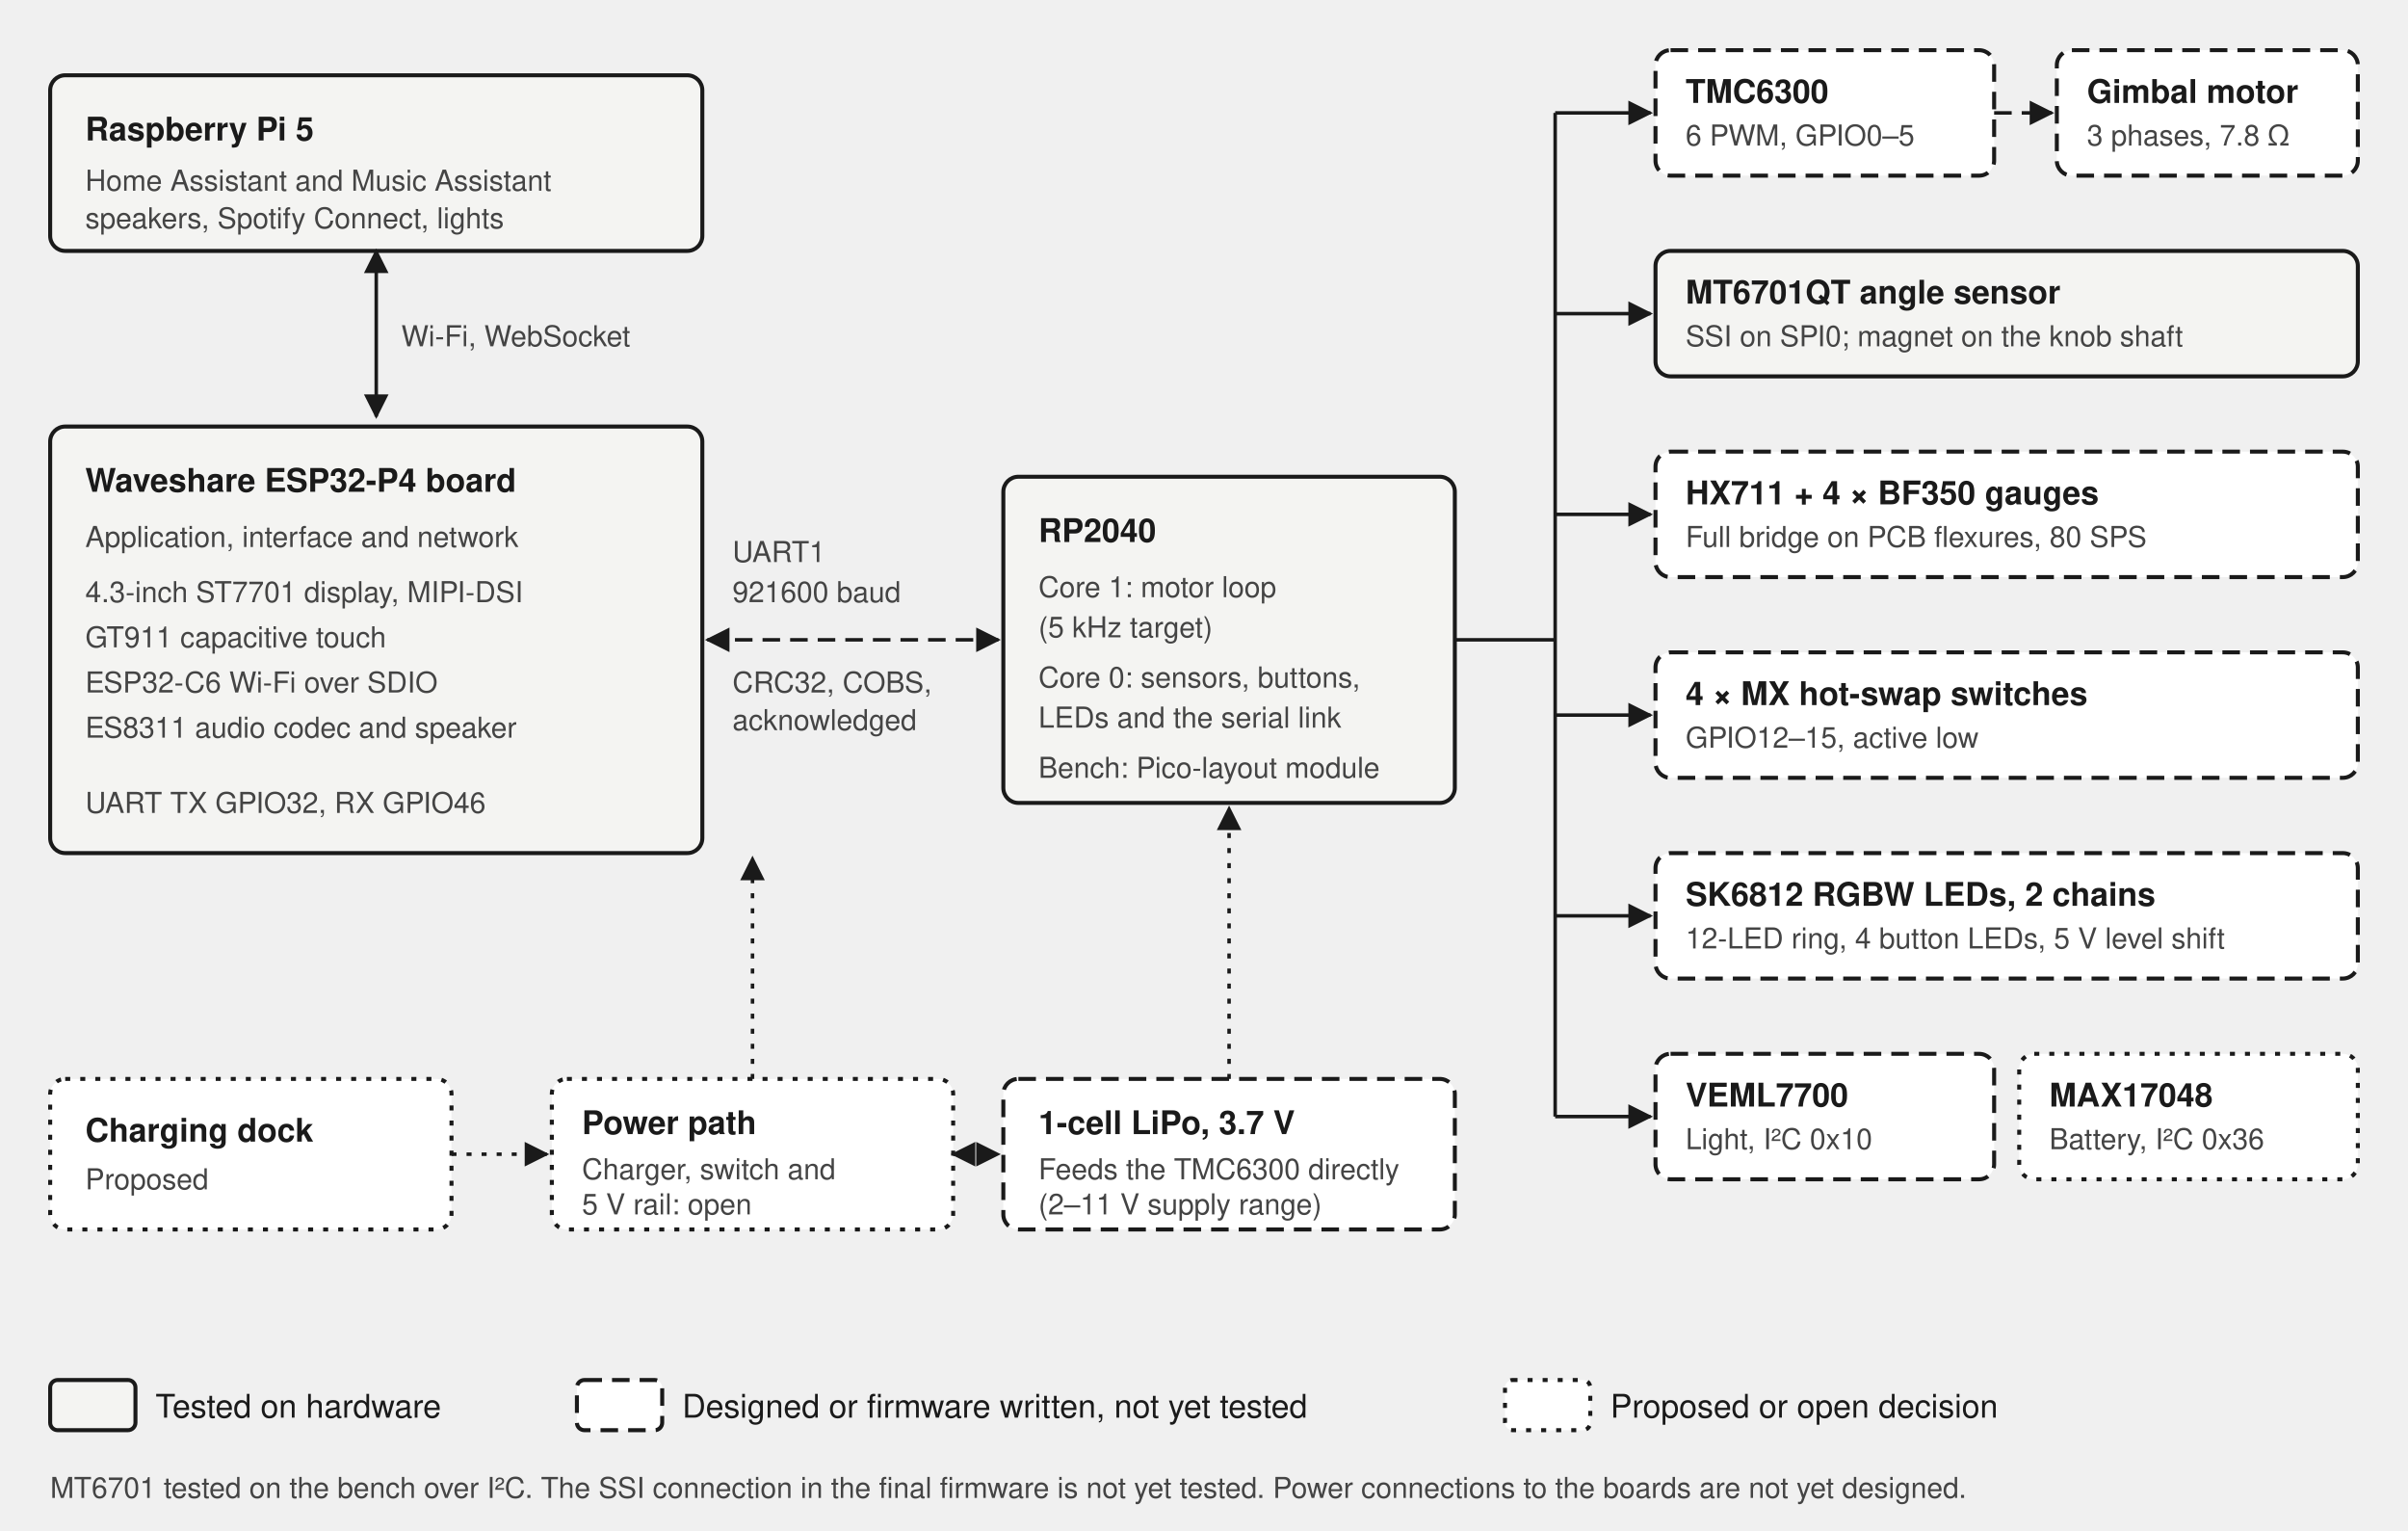
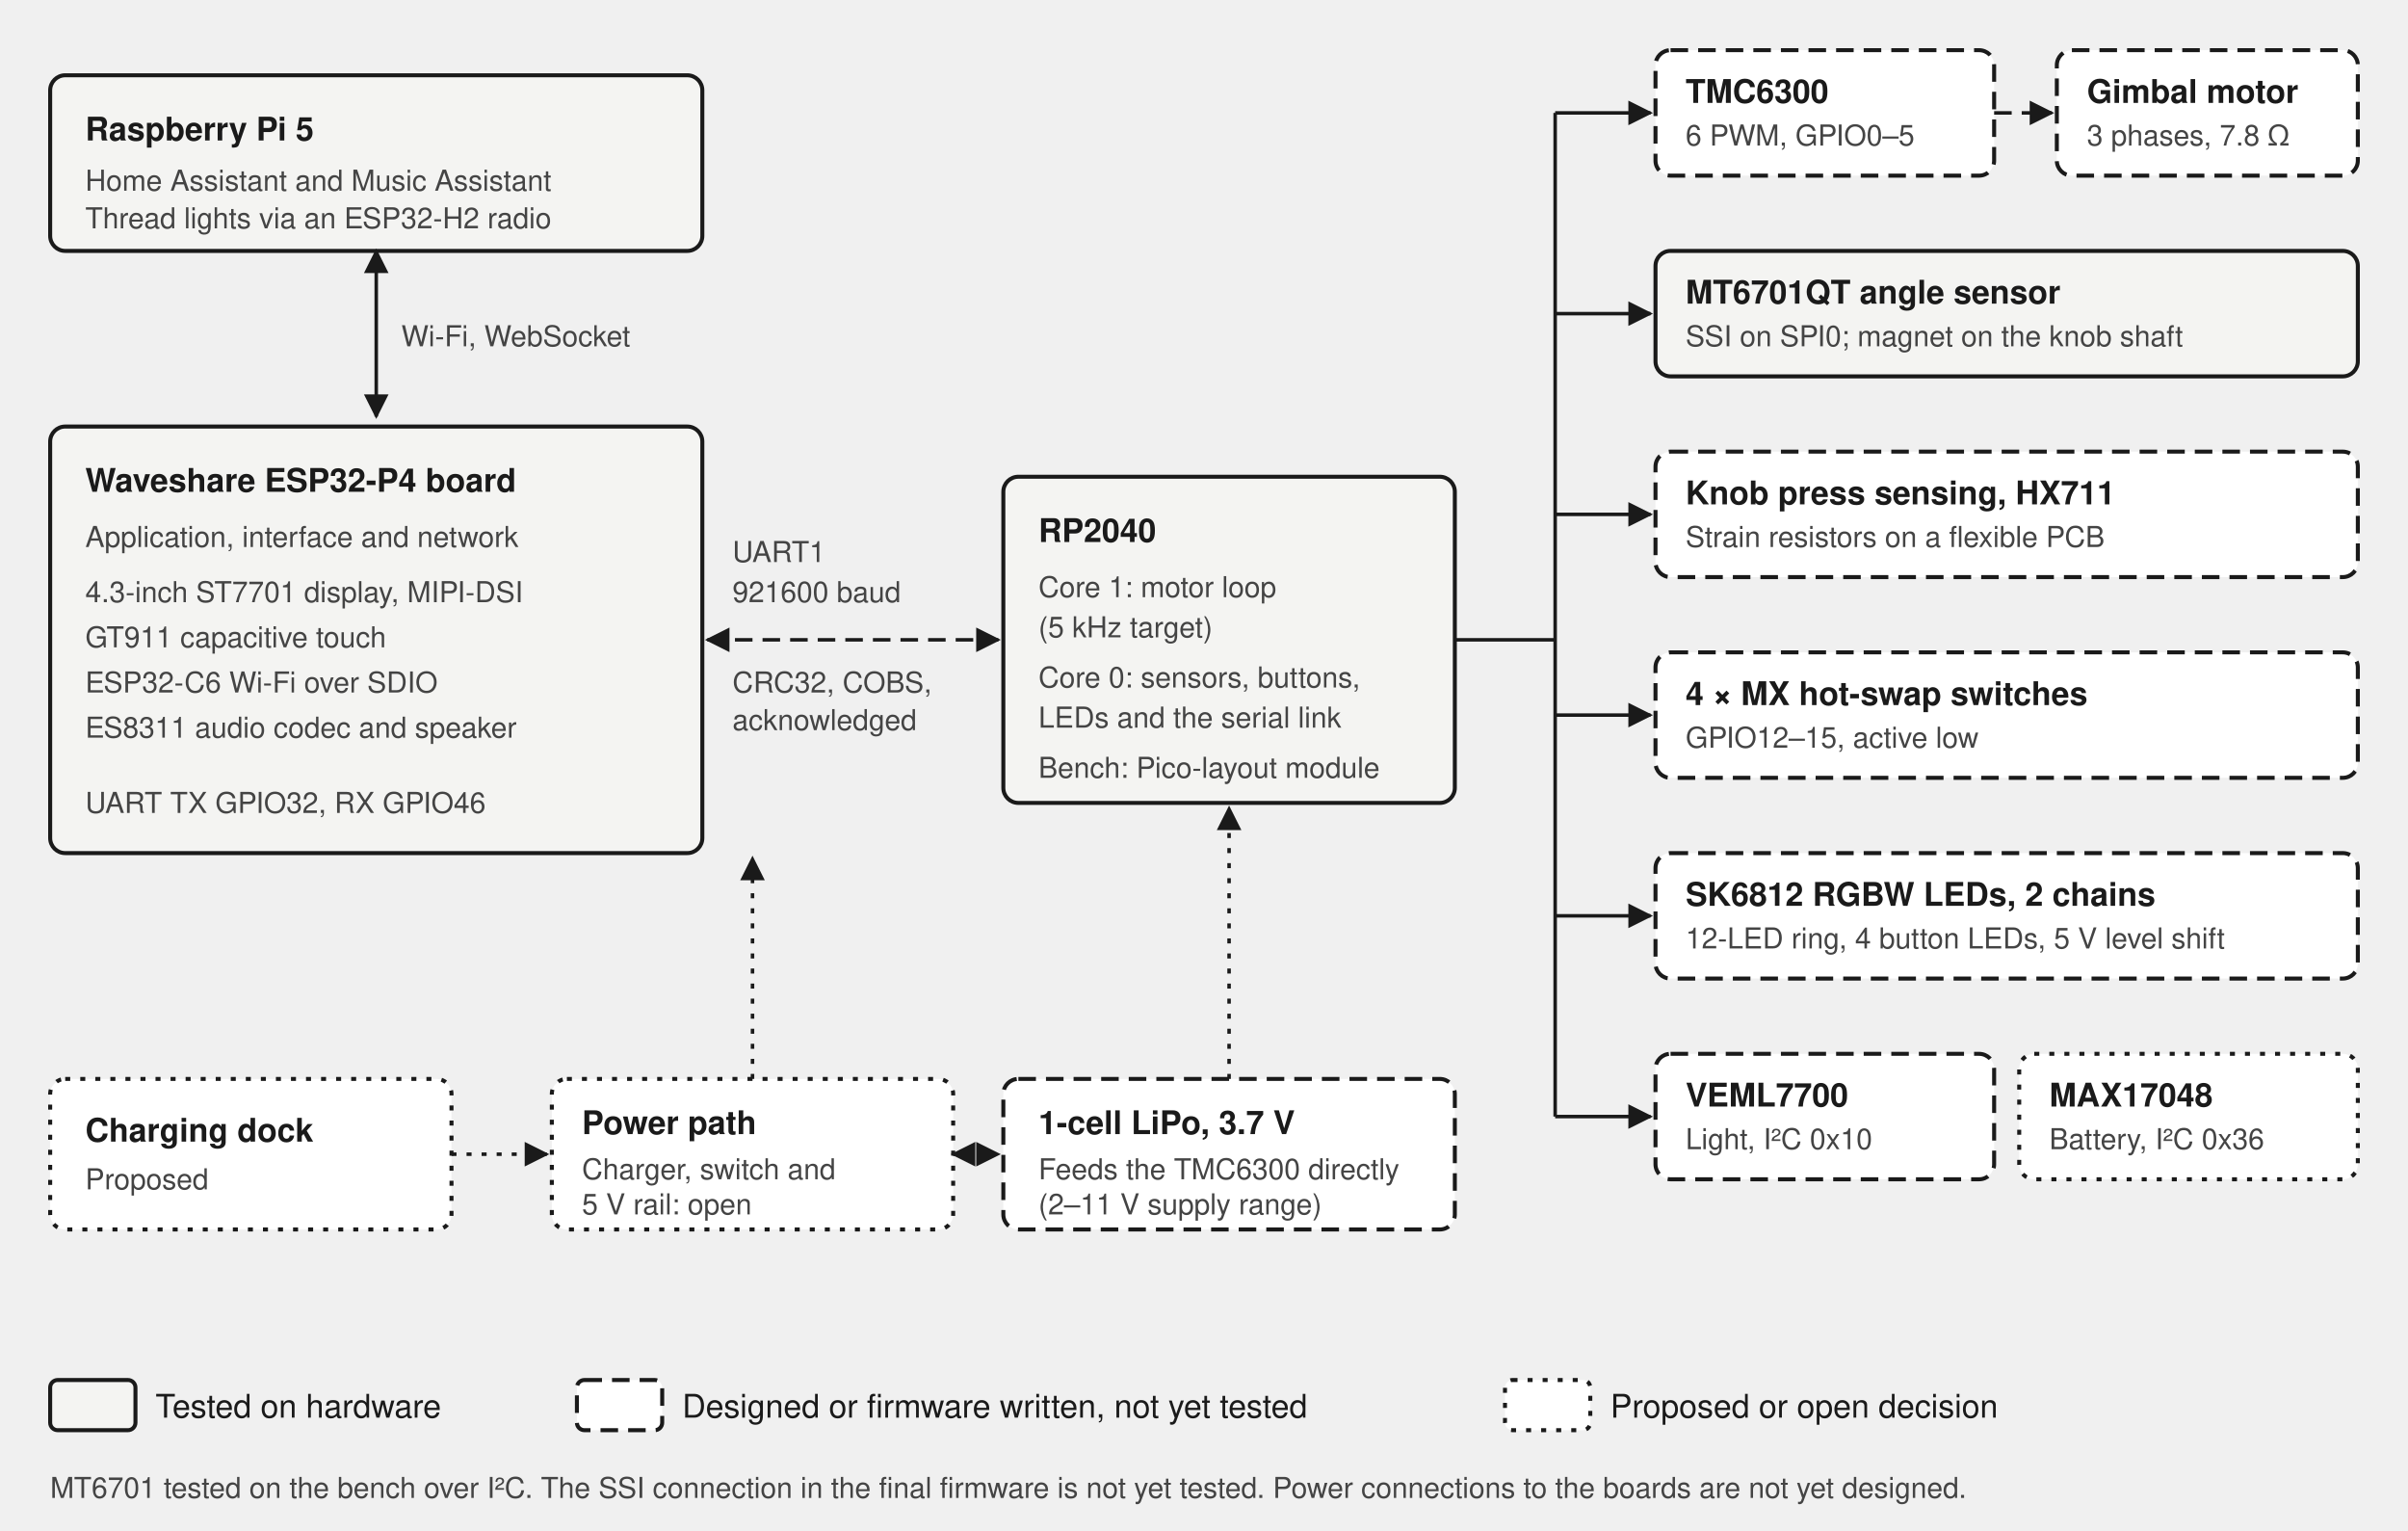
<svg xmlns="http://www.w3.org/2000/svg" viewBox="0 0 960 610" font-family="Helvetica, Arial, sans-serif" font-size="13" fill="#1a1a1a">
  <defs>
    <marker id="a" viewBox="0 0 10 10" refX="9" refY="5" markerWidth="7" markerHeight="7" orient="auto-start-reverse">
      <path d="M0 0L10 5L0 10z" fill="#1a1a1a" />
    </marker>
    <style>
      .t{stroke:#1a1a1a;stroke-width:1.6;fill:#f4f4f2}
      .d{stroke:#1a1a1a;stroke-width:1.6;fill:#fff;stroke-dasharray:7 4}
      .p{stroke:#1a1a1a;stroke-width:1.6;fill:#fff;stroke-dasharray:2 4}
      .l{stroke:#1a1a1a;stroke-width:1.4;fill:none}
      .ld{stroke:#1a1a1a;stroke-width:1.4;fill:none;stroke-dasharray:7 4}
      .lp{stroke:#1a1a1a;stroke-width:1.4;fill:none;stroke-dasharray:2 4}
      .b{font-weight:700}
      .s{font-size:11.5px;fill:#444}
    </style>
  </defs>
  <rect class="t" x="20" y="30" width="260" height="70" rx="6" />
  <text x="34" y="56" class="b">Raspberry Pi 5</text>
  <text x="34" y="76" class="s">Home Assistant and Music Assistant</text>
-   <text x="34" y="91" class="s">speakers, Spotify Connect, lights</text>
+   <text x="34" y="91" class="s">Thread lights via an ESP32-H2 radio</text>
  <path class="l" d="M150 100V166" marker-start="url(#a)" marker-end="url(#a)" />
  <text x="160" y="138" class="s">Wi-Fi, WebSocket</text>
  <rect class="t" x="20" y="170" width="260" height="170" rx="6" />
  <text x="34" y="196" class="b">Waveshare ESP32-P4 board</text>
  <text x="34" y="218" class="s">Application, interface and network</text>
  <text x="34" y="240" class="s">4.3-inch ST7701 display, MIPI-DSI</text>
  <text x="34" y="258" class="s">GT911 capacitive touch</text>
  <text x="34" y="276" class="s">ESP32-C6 Wi-Fi over SDIO</text>
  <text x="34" y="294" class="s">ES8311 audio codec and speaker</text>
  <text x="34" y="324" class="s">UART TX GPIO32, RX GPIO46</text>
  <path class="ld" d="M282 255H398" marker-start="url(#a)" marker-end="url(#a)" />
  <text x="292" y="224" class="s">UART1</text>
  <text x="292" y="240" class="s">921600 baud</text>
  <text x="292" y="276" class="s">CRC32, COBS,</text>
  <text x="292" y="291" class="s">acknowledged</text>
  <rect class="t" x="400" y="190" width="180" height="130" rx="6" />
  <text x="414" y="216" class="b">RP2040</text>
  <text x="414" y="238" class="s">Core 1: motor loop</text>
  <text x="414" y="254" class="s">(5 kHz target)</text>
  <text x="414" y="274" class="s">Core 0: sensors, buttons,</text>
  <text x="414" y="290" class="s">LEDs and the serial link</text>
  <text x="414" y="310" class="s">Bench: Pico-layout module</text>
  <path class="l" d="M580 255H620" />
  <path class="l" d="M620 45V445" />
  <path class="l" d="M620 45H658" marker-end="url(#a)" />
  <path class="l" d="M620 125H658" marker-end="url(#a)" />
  <path class="l" d="M620 205H658" marker-end="url(#a)" />
  <path class="l" d="M620 285H658" marker-end="url(#a)" />
  <path class="l" d="M620 365H658" marker-end="url(#a)" />
  <path class="l" d="M620 445H658" marker-end="url(#a)" />
  <rect class="d" x="660" y="20" width="135" height="50" rx="6" />
  <text x="672" y="41" class="b">TMC6300</text>
  <text x="672" y="58" class="s">6 PWM, GPIO0–5</text>
  <path class="ld" d="M795 45H818" marker-end="url(#a)" />
  <rect class="d" x="820" y="20" width="120" height="50" rx="6" />
  <text x="832" y="41" class="b">Gimbal motor</text>
  <text x="832" y="58" class="s">3 phases, 7.8 Ω</text>
  <rect class="t" x="660" y="100" width="280" height="50" rx="6" />
  <text x="672" y="121" class="b">MT6701QT angle sensor</text>
  <text x="672" y="138" class="s">SSI on SPI0; magnet on the knob shaft</text>
  <rect class="d" x="660" y="180" width="280" height="50" rx="6" />
-   <text x="672" y="201" class="b">HX711 + 4 × BF350 gauges</text>
-   <text x="672" y="218" class="s">Full bridge on PCB flexures, 80 SPS</text>
+   <text x="672" y="201" class="b">Knob press sensing, HX711</text>
+   <text x="672" y="218" class="s">Strain resistors on a flexible PCB</text>
  <rect class="d" x="660" y="260" width="280" height="50" rx="6" />
  <text x="672" y="281" class="b">4 × MX hot-swap switches</text>
  <text x="672" y="298" class="s">GPIO12–15, active low</text>
  <rect class="d" x="660" y="340" width="280" height="50" rx="6" />
  <text x="672" y="361" class="b">SK6812 RGBW LEDs, 2 chains</text>
  <text x="672" y="378" class="s">12-LED ring, 4 button LEDs, 5 V level shift</text>
  <rect class="d" x="660" y="420" width="135" height="50" rx="6" />
  <text x="672" y="441" class="b">VEML7700</text>
  <text x="672" y="458" class="s">Light, I²C 0x10</text>
  <rect class="p" x="805" y="420" width="135" height="50" rx="6" />
  <text x="817" y="441" class="b">MAX17048</text>
  <text x="817" y="458" class="s">Battery, I²C 0x36</text>
  <rect class="p" x="20" y="430" width="160" height="60" rx="6" />
  <text x="34" y="455" class="b">Charging dock</text>
  <text x="34" y="474" class="s">Proposed</text>
  <path class="lp" d="M180 460H218" marker-end="url(#a)" />
  <rect class="p" x="220" y="430" width="160" height="60" rx="6" />
  <text x="232" y="452" class="b">Power path</text>
  <text x="232" y="470" class="s">Charger, switch and</text>
  <text x="232" y="484" class="s">5 V rail: open</text>
  <path class="lp" d="M300 430V342" marker-end="url(#a)" />
  <path class="lp" d="M380 460H398" marker-start="url(#a)" marker-end="url(#a)" />
  <rect class="d" x="400" y="430" width="180" height="60" rx="6" />
  <text x="414" y="452" class="b">1-cell LiPo, 3.7 V</text>
  <text x="414" y="470" class="s">Feeds the TMC6300 directly</text>
  <text x="414" y="484" class="s">(2–11 V supply range)</text>
  <path class="lp" d="M490 430V322" marker-end="url(#a)" />
  <rect class="t" x="20" y="550" width="34" height="20" rx="3" />
  <text x="62" y="565">Tested on hardware</text>
  <rect class="d" x="230" y="550" width="34" height="20" rx="3" />
  <text x="272" y="565">Designed or firmware written, not yet tested</text>
  <rect class="p" x="600" y="550" width="34" height="20" rx="3" />
  <text x="642" y="565">Proposed or open decision</text>
  <text x="20" y="597" class="s">MT6701 tested on the bench over I²C. The SSI connection in the final firmware is not yet tested. Power connections to the boards are not yet designed.</text>
</svg>
